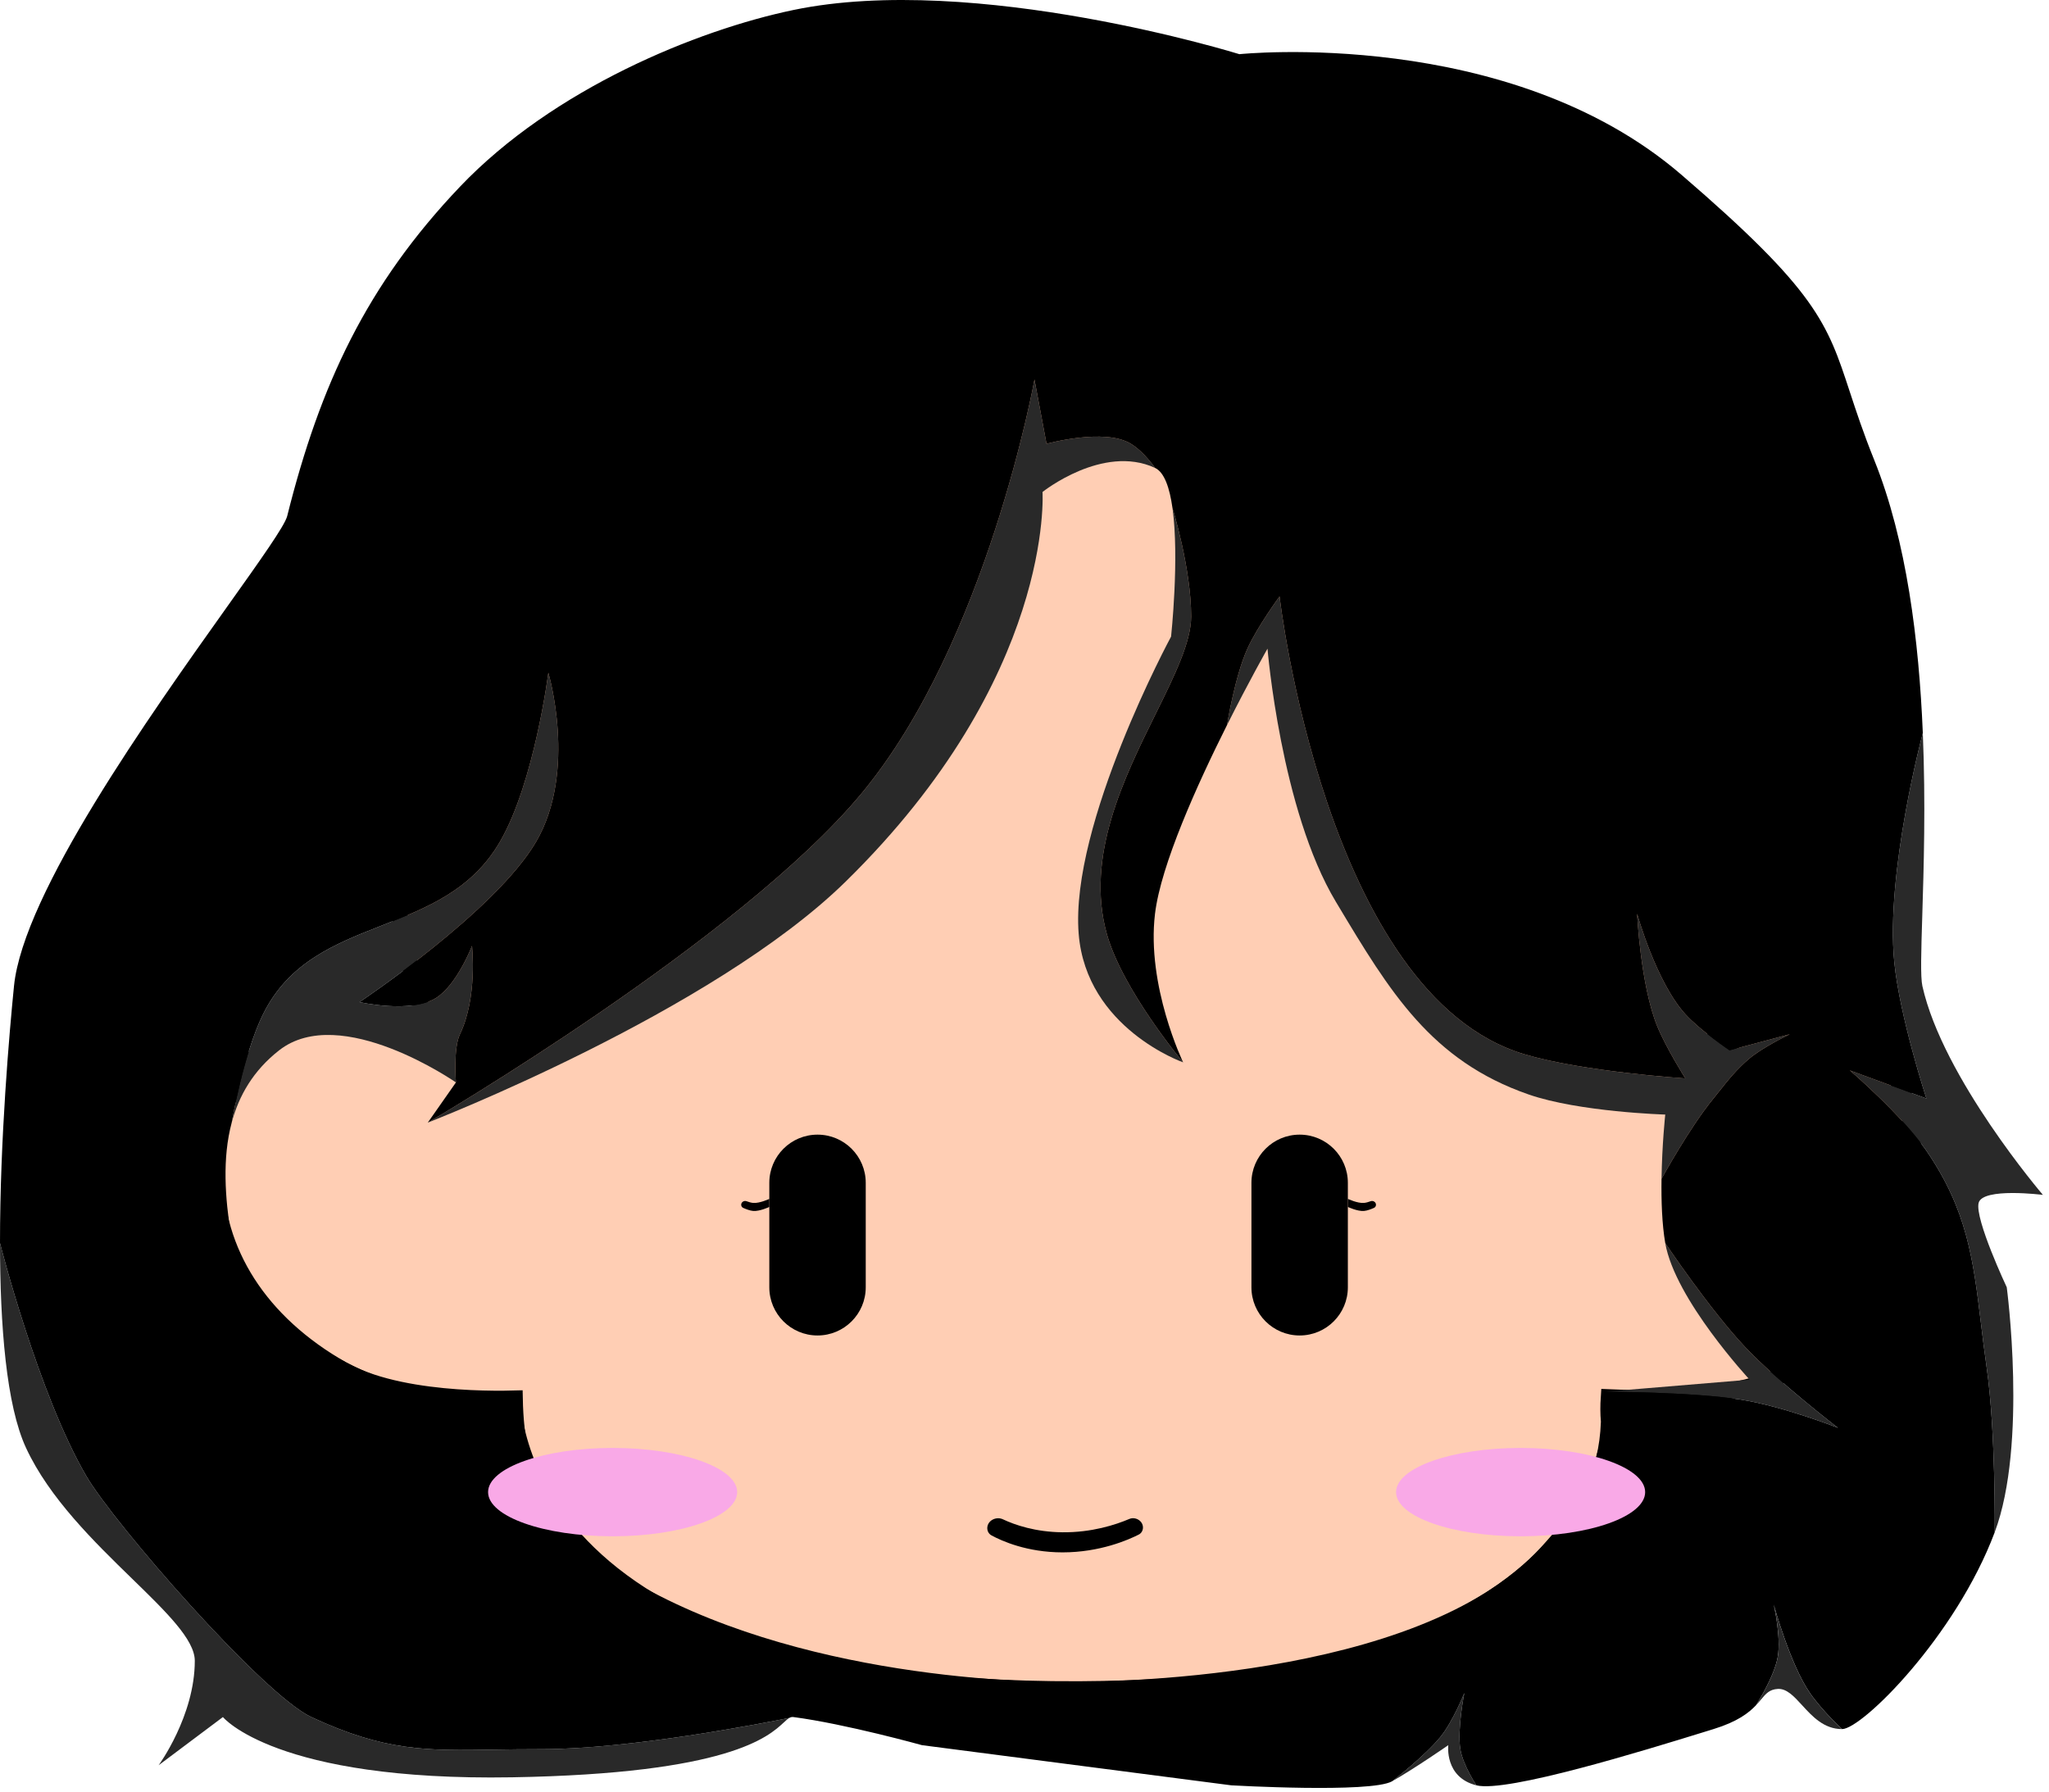
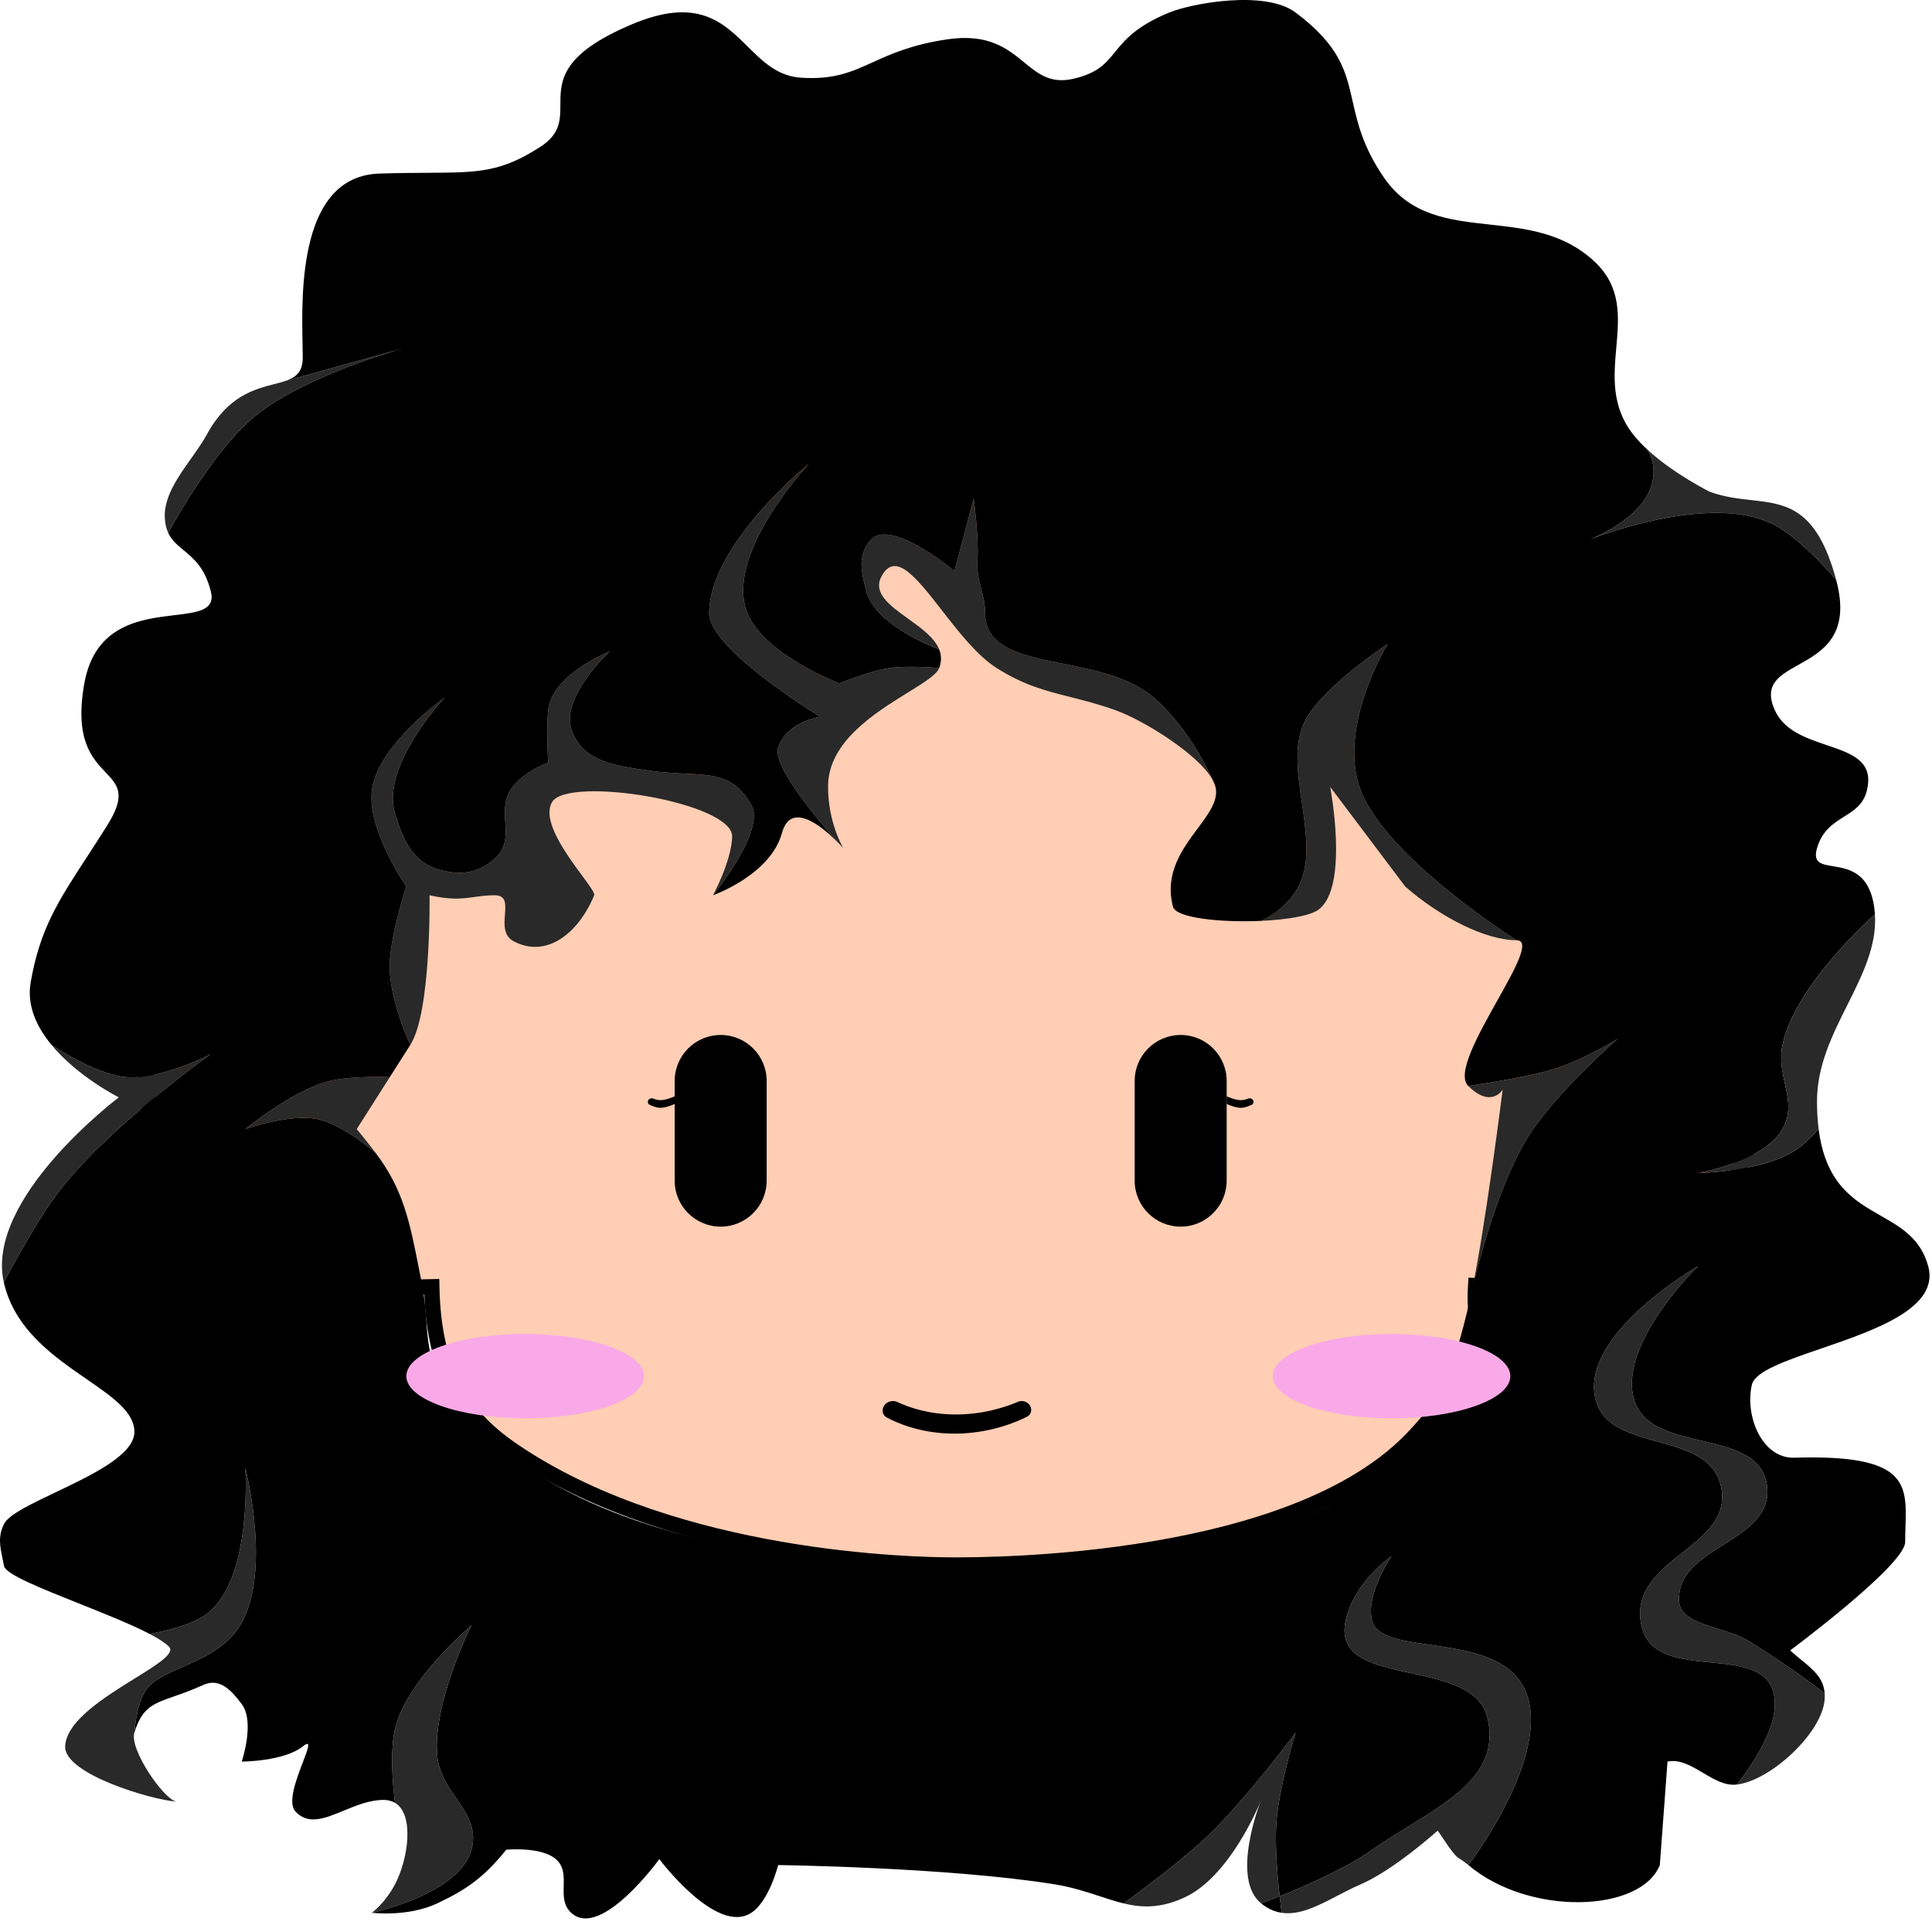
- <svg xmlns="http://www.w3.org/2000/svg" width="255" height="223" viewBox="0 0 255 223" fill="none">
-   <path d="M132.143 28.383C166.151 28.383 190.538 42.923 203.343 62.546L204.117 63.752C219.458 88.083 217.981 111.337 212.933 131.029C213.81 130.546 214.91 129.978 216.137 129.433C219.127 128.103 223.095 126.795 226.412 127.399L226.838 127.482C231.188 128.396 234.235 130.933 236.044 134.354C237.779 137.635 238.354 141.683 237.954 145.84L237.862 146.673C237.198 151.9 235.928 156.792 233.387 161.023C230.915 165.14 227.272 168.582 221.932 171.107L221.409 171.349C217.443 173.144 211.851 173.759 207.358 173.946C205.09 174.041 203.064 174.027 201.604 173.989C201.056 173.975 200.588 173.957 200.216 173.94C200.146 174.984 200.148 175.969 200.23 176.895L200.235 176.957L200.233 177.019C199.991 183.696 197.422 187.763 193.291 192.425L192.445 193.365C184.59 201.98 170.58 206.192 158.163 208.282C145.684 210.383 134.53 210.383 132.143 210.383C129.738 210.383 120.634 210.258 109.491 208.322C98.711 206.449 85.936 202.866 75.472 195.991L74.467 195.315C71.034 192.956 68.406 190.214 66.65 186.608C65.009 183.239 64.162 179.182 64.062 174.094C63.69 174.104 63.229 174.116 62.694 174.12C61.208 174.132 59.146 174.102 56.844 173.938C52.427 173.621 46.963 172.797 43.009 170.696L42.631 170.489C32.306 164.637 26.742 155.806 26.742 145.892L26.756 145.02C26.896 140.657 28.09 136.292 30.579 132.925C33.263 129.295 37.406 126.892 43.124 126.892C47.682 126.892 51.351 128.908 53.845 130.87C54.051 131.032 54.249 131.195 54.44 131.356C51.513 122.995 49.023 114.63 49.032 105.004C49.042 93.666 52.51 80.678 62.557 63.888L63.144 62.935C69.356 53.135 80.158 44.624 92.424 38.511C105.095 32.196 119.442 28.383 132.143 28.383Z" fill="#FFCEB4" stroke="black" stroke-width="2" />
-   <path d="M24.242 206.744C24.242 213.6 19.742 219.744 19.742 219.744L27.742 213.744C27.742 213.744 34.242 221.744 63.742 221.244C90.69 220.787 95.651 216.177 97.546 214.416C97.824 214.158 98.035 213.961 98.241 213.847C95.151 214.477 78.457 217.767 67.242 217.744C65.165 217.74 63.291 217.771 61.554 217.799L61.553 217.799C53.087 217.938 47.923 218.022 38.742 213.744C32.742 210.948 14.242 189.744 10.742 183.744C4.753 173.477 8.12849e-05 154.744 8.12849e-05 154.744C0.009 165.02 0.781 174.94 3.242 180.244C6.144 186.498 11.741 191.946 16.427 196.508C20.716 200.683 24.242 204.116 24.242 206.744Z" fill="#292929" />
-   <path d="M173.242 221.744C175.902 220.251 180.242 217.244 180.242 217.244C180.242 217.244 179.742 221.244 183.742 222.244C183.742 222.244 182.071 219.756 181.742 217.744C181.334 215.239 182.242 210.744 182.242 210.744C182.242 210.744 180.801 214.341 179.242 216.244C177.285 218.635 173.242 221.744 173.242 221.744Z" fill="#292929" />
-   <path d="M34.742 130.744C42.391 124.762 56.742 134.744 56.742 134.744C56.742 134.744 56.394 130.503 57.242 128.744C59.456 124.158 58.742 117.744 58.742 117.744C58.742 117.744 56.868 122.619 54.242 124.244C51.083 126.199 44.742 124.744 44.742 124.744C44.742 124.744 61.683 113.46 66.742 104.744C71.863 95.922 68.242 83.744 68.242 83.744C68.242 83.744 66.505 97.357 62.242 104.744C58.746 110.804 53.102 113.018 47.512 115.212C41.712 117.488 35.969 119.741 32.742 126.244C30.303 131.161 28.835 139.744 28.835 139.744C29.737 136.365 31.533 133.255 34.742 130.744Z" fill="#292929" />
-   <path d="M105.242 109.744C131.242 84.244 129.742 61.244 129.742 61.244C129.742 61.244 137.242 55.244 143.742 58.244C143.742 58.244 142.407 56.266 140.742 55.244C137.473 53.237 130.242 55.244 130.242 55.244L128.742 47.244C128.742 47.244 122.855 79.906 107.242 98.744C92.063 117.06 53.242 139.744 53.242 139.744C53.242 139.744 88.602 126.064 105.242 109.744Z" fill="#292929" />
-   <path d="M134.242 116.244C135.191 128.027 147.242 132.244 147.242 132.244C147.242 132.244 139.693 123.244 137.742 116.244C135.06 106.621 139.869 96.879 143.83 88.855C146.186 84.081 148.242 79.915 148.242 76.744C148.242 70.712 145.917 63.244 145.917 63.244C146.791 69.504 145.742 79.244 145.742 79.244C145.742 79.244 133.143 102.578 134.242 116.244Z" fill="#292929" />
-   <path d="M190.242 136.244C196.558 138.433 207.242 138.744 207.242 138.744C207.242 138.744 206.842 142.454 206.779 146.744C206.779 146.744 210.285 140.332 213.242 136.744C213.464 136.475 213.701 136.175 213.955 135.853C214.932 134.615 216.157 133.062 217.742 131.744C219.48 130.3 222.742 128.744 222.742 128.744L215.242 130.744C215.242 130.744 211.609 128.298 209.742 126.244C206.1 122.238 203.742 113.744 203.742 113.744C203.742 113.744 204.152 122.599 206.242 127.744C207.328 130.415 209.742 134.244 209.742 134.244C209.742 134.244 197.063 133.422 189.742 131.244C164.96 123.873 159.242 74.244 159.242 74.244C159.242 74.244 156.47 78.028 155.242 80.744C153.661 84.243 152.71 90.244 152.71 90.244C155.448 84.784 157.742 80.744 157.742 80.744C157.742 80.744 159.4 100.83 166.242 112.244L166.448 112.587C172.955 123.445 178.104 132.037 190.242 136.244Z" fill="#292929" />
-   <path d="M248.242 190.744C252.356 179.774 249.742 160.244 249.742 160.244C249.742 160.244 245.742 151.744 246.242 149.744C246.731 147.789 254.242 148.744 254.242 148.744C254.242 148.744 241.785 134.187 239.242 122.744C238.993 121.621 239.09 118.463 239.229 113.986C239.41 108.129 239.661 100.014 239.296 91.244C239.296 91.244 234.654 108.581 235.742 119.744C236.405 126.532 239.742 136.744 239.742 136.744L230.213 133.244C230.213 133.244 236.693 138.795 239.742 143.244C244.823 150.657 245.568 156.798 246.534 164.756L246.534 164.757C246.744 166.489 246.964 168.308 247.242 170.244C248.382 178.178 248.242 190.744 248.242 190.744Z" fill="#292929" />
-   <path d="M217.742 171.744L199.742 173.244C199.742 173.244 210.74 173.268 216.742 174.244C222.073 175.111 228.742 177.744 228.742 177.744C228.742 177.744 221.338 172.062 217.242 167.744C212.834 163.097 207.242 154.744 207.242 154.744C208.45 161.748 217.742 171.744 217.742 171.744Z" fill="#292929" />
-   <path fill-rule="evenodd" clip-rule="evenodd" d="M173.242 221.744C170.583 223.237 153.242 222.244 153.242 222.244L114.742 217.244C114.742 217.244 105.233 214.596 98.742 213.744C98.56 213.72 98.402 213.758 98.241 213.847C95.151 214.477 78.457 217.767 67.242 217.744C65.165 217.74 63.291 217.771 61.554 217.799L61.553 217.799C53.087 217.938 47.923 218.022 38.742 213.744C32.742 210.948 14.242 189.744 10.742 183.744C4.753 173.477 8.12849e-05 154.744 8.12849e-05 154.744C-0.011 141.812 1.185 128.316 1.742 122.744C2.898 111.187 18.623 89.084 28.286 75.502C32.419 69.693 35.443 65.442 35.742 64.244C39.828 47.897 45.624 35.448 57.242 23.244C68.861 11.04 86.742 3.744 98.742 1.244C121.38 -3.473 154.242 6.744 154.242 6.744C154.242 6.744 187.742 3.244 209.242 21.744C226.101 36.251 227.396 40.198 230.213 48.783C230.989 51.146 231.88 53.861 233.242 57.244C237.306 67.334 238.821 79.842 239.296 91.244C239.296 91.244 234.654 108.581 235.742 119.744C236.405 126.532 239.742 136.744 239.742 136.744L230.213 133.244C230.213 133.244 236.693 138.795 239.742 143.244C244.823 150.657 245.568 156.798 246.534 164.756L246.534 164.757C246.744 166.489 246.964 168.308 247.242 170.244C248.382 178.178 248.242 190.744 248.242 190.744C243.394 203.672 231.742 215.244 229.242 215.244C229.242 215.244 226.807 213.007 225.242 210.744C222.781 207.185 220.742 199.744 220.742 199.744C220.742 199.744 221.675 203.735 221.242 206.244C220.803 208.791 218.531 212.28 218.531 212.28C217.645 213.216 216.243 214.321 213.242 215.244L212.734 215.401L212.05 215.612C204.68 217.888 187.52 223.188 183.742 222.244C183.742 222.244 182.071 219.756 181.742 217.744C181.334 215.239 182.242 210.744 182.242 210.744C182.242 210.744 180.801 214.341 179.242 216.244C177.285 218.635 173.242 221.744 173.242 221.744ZM53.242 139.744L56.742 134.744C56.742 134.744 56.394 130.503 57.242 128.744C59.456 124.158 58.742 117.744 58.742 117.744C58.742 117.744 56.868 122.619 54.242 124.244C51.083 126.199 44.742 124.744 44.742 124.744C44.742 124.744 61.683 113.46 66.742 104.744C71.863 95.922 68.242 83.744 68.242 83.744C68.242 83.744 66.505 97.357 62.242 104.744C58.746 110.804 53.102 113.018 47.512 115.212C41.712 117.488 35.969 119.741 32.742 126.244C30.303 131.161 28.835 139.744 28.835 139.744C27.647 144.198 28.012 149.117 28.742 153.744C30.242 163.244 42.867 170.208 48.242 171.744C55.242 173.744 64.742 173.244 64.742 173.244C64.742 173.244 62.742 210.744 137.742 209.244C203.729 207.924 199.742 173.244 199.742 173.244C199.742 173.244 210.74 173.268 216.742 174.244C222.073 175.111 228.742 177.744 228.742 177.744C228.742 177.744 221.338 172.062 217.242 167.744C212.834 163.097 207.242 154.744 207.242 154.744C206.832 152.367 206.739 149.441 206.779 146.744C206.779 146.744 210.285 140.332 213.242 136.744C213.464 136.475 213.701 136.175 213.955 135.853C214.932 134.615 216.157 133.062 217.742 131.744C219.48 130.3 222.742 128.744 222.742 128.744L215.242 130.744C215.242 130.744 211.609 128.298 209.742 126.244C206.1 122.238 203.742 113.744 203.742 113.744C203.742 113.744 204.152 122.599 206.242 127.744C207.328 130.415 209.742 134.244 209.742 134.244C209.742 134.244 197.063 133.422 189.742 131.244C164.96 123.873 159.242 74.244 159.242 74.244C159.242 74.244 156.47 78.028 155.242 80.744C153.661 84.243 152.71 90.244 152.71 90.244C149 97.644 144.475 107.651 143.742 113.744C142.661 122.738 147.242 132.244 147.242 132.244C147.242 132.244 139.693 123.244 137.742 116.244C135.06 106.621 139.869 96.879 143.83 88.855C146.186 84.081 148.242 79.915 148.242 76.744C148.242 70.712 145.917 63.244 145.917 63.244C145.566 60.732 144.905 58.781 143.742 58.244C143.742 58.244 142.407 56.266 140.742 55.244C137.473 53.237 130.242 55.244 130.242 55.244L128.742 47.244C128.742 47.244 122.855 79.906 107.242 98.744C92.063 117.06 53.242 139.744 53.242 139.744Z" fill="black" />
-   <path d="M219.164 211.557C219.776 210.827 220.212 210.306 221.242 210.244C222.358 210.177 223.262 211.165 224.281 212.28C225.547 213.664 226.992 215.244 229.242 215.244C229.242 215.244 226.807 213.007 225.242 210.744C222.781 207.185 220.742 199.744 220.742 199.744C220.742 199.744 221.675 203.735 221.242 206.244C220.803 208.791 218.531 212.28 218.531 212.28C218.773 212.024 218.977 211.781 219.164 211.557Z" fill="#292929" />
-   <path d="M95.742 147.244C95.742 143.93 98.429 141.244 101.742 141.244C105.056 141.244 107.742 143.93 107.742 147.244V149.244V150.244V160.244C107.742 163.558 105.056 166.244 101.742 166.244C98.429 166.244 95.742 163.558 95.742 160.244V150.244V149.244V147.244Z" fill="black" />
-   <path d="M155.742 147.244C155.742 143.931 158.429 141.244 161.742 141.244C165.056 141.244 167.742 143.931 167.742 147.244V160.244C167.742 163.558 165.056 166.244 161.742 166.244C158.429 166.244 155.742 163.558 155.742 160.244V147.244Z" fill="black" />
-   <path d="M91.742 185.744C91.742 188.782 84.803 191.244 76.242 191.244C67.682 191.244 60.742 188.782 60.742 185.744C60.742 182.707 67.682 180.244 76.242 180.244C84.803 180.244 91.742 182.707 91.742 185.744Z" fill="#F9A9E7" />
-   <path d="M204.742 185.744C204.742 188.782 197.803 191.244 189.242 191.244C180.682 191.244 173.742 188.782 173.742 185.744C173.742 182.707 180.682 180.244 189.242 180.244C197.803 180.244 204.742 182.707 204.742 185.744Z" fill="#F9A9E7" />
-   <path d="M122.89 190.007C123.054 189.186 124.049 188.769 124.806 189.125C126.311 189.832 128.856 190.713 132.242 190.744C135.853 190.777 138.802 189.825 140.54 189.087C141.304 188.762 142.242 189.316 142.242 190.147C142.242 190.518 142.05 190.86 141.72 191.028C140.435 191.683 136.884 193.244 132.242 193.244C127.822 193.244 124.675 191.829 123.388 191.128C122.987 190.91 122.8 190.454 122.89 190.007Z" fill="black" />
-   <path d="M95.742 149.244C95.742 149.244 94.545 149.806 93.742 149.744C93.484 149.724 93.178 149.633 92.91 149.533C92.598 149.418 92.242 149.639 92.242 149.972C92.242 150.139 92.336 150.292 92.488 150.36C92.795 150.498 93.329 150.712 93.742 150.744C94.545 150.806 95.742 150.244 95.742 150.244V149.244Z" fill="black" />
-   <path d="M169.742 149.744C168.94 149.806 167.742 149.244 167.742 149.244V150.244C167.742 150.244 168.94 150.806 169.742 150.744C170.156 150.712 170.69 150.498 170.997 150.36C171.149 150.292 171.242 150.139 171.242 149.972C171.242 149.639 170.887 149.418 170.575 149.533C170.307 149.633 170.001 149.724 169.742 149.744Z" fill="black" />
+ <svg xmlns="http://www.w3.org/2000/svg" width="252" height="251" viewBox="0 0 252 251" fill="none">
+   <path d="M124.4 22.139C158.408 22.139 182.796 36.679 195.601 56.302L196.375 57.508C211.716 81.839 210.238 105.093 205.19 124.785C206.068 124.302 207.168 123.734 208.395 123.188C211.384 121.859 215.353 120.551 218.67 121.155L219.096 121.238C223.446 122.152 226.493 124.689 228.302 128.11C230.036 131.391 230.612 135.439 230.212 139.596L230.119 140.429C229.455 145.656 228.185 150.548 225.645 154.779C223.173 158.896 219.529 162.338 214.189 164.863L213.667 165.104C209.701 166.899 204.108 167.515 199.615 167.702C197.348 167.796 195.321 167.783 193.861 167.745C193.314 167.731 192.846 167.713 192.474 167.696C192.404 168.74 192.405 169.724 192.487 170.65L192.492 170.713L192.49 170.774C192.249 177.452 189.679 181.519 185.549 186.181L184.702 187.121C176.847 195.736 162.837 199.948 150.421 202.038C137.941 204.139 126.788 204.139 124.4 204.139C121.996 204.139 112.892 204.014 101.749 202.078C90.969 200.205 78.194 196.622 67.73 189.747L66.725 189.071C63.292 186.711 60.663 183.97 58.907 180.364C57.266 176.995 56.419 172.938 56.319 167.85C55.948 167.86 55.486 167.872 54.951 167.876C53.465 167.888 51.404 167.858 49.102 167.693C44.685 167.377 39.22 166.553 35.267 164.452L34.889 164.245C24.564 158.393 19 149.562 19 139.647L19.014 138.775C19.153 134.412 20.348 130.048 22.837 126.681C25.52 123.051 29.663 120.647 35.382 120.647C39.939 120.647 43.608 122.664 46.102 124.626C46.309 124.788 46.506 124.951 46.697 125.112C43.771 116.751 41.281 108.386 41.289 98.76C41.299 87.422 44.767 74.434 54.815 57.644L55.401 56.691C61.614 46.891 72.416 38.38 84.682 32.267C97.352 25.952 111.7 22.139 124.4 22.139Z" fill="#FFCEB4" stroke="black" stroke-width="2" />
+   <path d="M110 110.638C110 110.638 107.957 107.282 108.011 102.479C108.076 96.733 114.132 92.985 118.409 90.338C120.501 89.043 122.168 88.012 122.5 87.138C122.5 87.138 118.511 86.769 116 87.138C113.372 87.525 109.5 89.139 109.5 89.139C109.5 89.139 99.75 85.444 97.5 80C94.356 72.393 105.5 60.5 105.5 60.5C105.5 60.5 92.5 71 92.5 80C92.5 84.705 107 93.5 107 93.5C107 93.5 102.634 94.099 101.5 97.5C100.633 100.102 107.664 108.074 109.545 110.143C109.832 110.445 110 110.638 110 110.638Z" fill="#292929" />
+   <path d="M127 65L124.5 74.5C124.5 74.5 116.08 67.41 113.5 70.5C111.834 72.496 112.336 74.625 113 77.139C114.212 81.724 122.5 84.705 122.5 84.705C121.874 83.156 120.121 81.898 118.431 80.686C116.047 78.976 113.79 77.357 115 75.138C116.802 71.835 119.564 75.383 122.857 79.612C125.045 82.424 127.469 85.537 130 87.138C133.564 89.393 136.398 90.109 139.608 90.919C141.393 91.369 143.293 91.849 145.5 92.638C149.195 93.96 156.303 98.386 158.154 101.687C157.258 99.732 154.641 94.574 150.5 91C147.414 88.336 142.862 87.419 138.698 86.581C133.269 85.488 128.5 84.528 128.5 80C128.5 78.801 128.247 77.823 127.993 76.84C127.694 75.688 127.395 74.528 127.5 73C127.695 70.169 127 65 127 65Z" fill="#292929" />
+   <path d="M183.291 115.638C187.903 119.674 193.791 122.638 197.791 122.638C197.791 122.638 180.956 112.015 177.5 103.138C174.305 94.932 181 84 181 84C181 84 173.166 89.14 170.5 93.5C168.624 96.568 169.219 100.655 169.814 104.749C170.287 107.998 170.76 111.25 170 114C168.802 118.337 164.5 120.116 164.5 120.116C167.843 119.965 170.894 119.468 172 118.638C176 115.638 173.5 102.638 173.5 102.638L183.291 115.638Z" fill="#292929" />
+   <path d="M51.529 245.776C50.248 248.222 48.5 249.5 48.5 249.5C48.5 249.5 59.937 247.077 61.5 241.276C62.237 238.54 60.921 236.624 59.525 234.59C58.407 232.962 57.238 231.259 57.029 229C56.398 222.164 61.5 212 61.5 212C61.5 212 53.021 219.118 51.529 225.5C50.67 229.174 51.529 235.161 51.529 235.161C54.08 236.701 53.247 242.497 51.529 245.776Z" fill="#292929" />
+   <path d="M8.5 227.776C8.33 231.392 19.737 234.761 23 235C21.374 234.706 16.851 228.21 17.529 226C17.529 226 17.767 222.35 19 220.5C19.897 219.154 21.756 218.335 23.824 217.425C26.366 216.306 29.224 215.047 31 212.5C35.696 205.766 32 191.5 32 191.5C32 191.5 32.979 205.916 27 210.5C24.617 212.327 19.5 213.116 19.5 213.116C20.634 213.708 21.522 214.269 22.029 214.776C22.891 215.638 20.548 217.091 17.581 218.931C13.663 221.36 8.656 224.465 8.5 227.776Z" fill="#292929" />
+   <path d="M154.5 247.5C160.425 244.774 164.248 235.408 164.488 234.806C164.247 235.417 160.526 245.072 164.5 248.276C164.5 248.276 165.45 247.935 166.91 247.353C166.627 244.828 166.252 240.588 166.5 237.5C166.868 232.919 169 226 169 226C169 226 162.522 234.731 157.5 239.5C153.529 243.271 146.561 248.276 146.561 248.276C148.989 248.863 151.388 248.932 154.5 247.5Z" fill="#292929" />
+   <path d="M177.5 245.776C181.884 243.881 187.529 238.776 187.529 238.776C189.688 242.015 189.882 242.136 190.49 242.515C190.726 242.663 191.026 242.85 191.529 243.276C191.529 243.276 201.127 230.783 199.5 222.276C198.348 216.249 191.936 215.325 186.566 214.551C182.839 214.014 179.615 213.549 179 211.5C177.981 208.104 181.5 203 181.5 203C181.5 203 176.577 206.282 175.5 211.5C174.535 216.177 179.151 217.181 184.034 218.242C188.441 219.2 193.065 220.205 194 224C195.693 230.87 189.867 234.452 183.751 238.212C182.143 239.2 180.516 240.2 179 241.276C175.504 243.756 170.037 246.107 166.91 247.353C167.057 248.654 167.178 249.5 167.178 249.5C169.501 249.847 171.91 248.593 174.461 247.266C175.451 246.751 176.463 246.224 177.5 245.776Z" fill="#292929" />
+   <path d="M226.529 232.776C230.926 232.264 237.698 226.055 238 221.638C238.018 221.37 238.018 221.117 238 220.877C238 220.877 233.61 217.421 228 214C226.972 213.373 225.585 212.937 224.209 212.504C221.684 211.71 219.196 210.927 219.029 209C218.711 205.332 221.749 203.417 224.782 201.505C227.823 199.588 230.858 197.675 230.5 194C230.094 189.834 226.054 188.887 221.942 187.923C217.914 186.979 213.817 186.018 213 182C211.531 174.774 221.5 165.138 221.5 165.138C221.5 165.138 206.629 173.677 208 182C208.651 185.949 212.409 186.988 216.191 188.035C219.938 189.071 223.709 190.114 224.5 194C225.291 197.885 222.407 200.175 219.453 202.52C216.469 204.889 213.413 207.315 214 211.5C214.633 216.019 218.955 216.44 223.145 216.848C227.384 217.26 231.487 217.66 231.5 222.276C231.512 226.813 226.529 232.776 226.529 232.776Z" fill="#292929" />
+   <path d="M53.529 136.276C56.263 131.98 56.029 116.776 56.029 116.776C58.865 117.421 60.354 117.214 61.901 116.999C62.698 116.889 63.51 116.776 64.529 116.776C66.049 116.776 65.962 117.943 65.861 119.284C65.763 120.589 65.652 122.058 67 122.776C71.319 125.076 75.5 121.66 77.5 116.776C77.612 116.502 76.898 115.533 75.935 114.225C73.862 111.41 70.635 107.028 72 104.638C74 101.138 95.63 104.638 95.5 109.138C95.407 112.342 93 116.776 93 116.776C93 116.776 99.911 108.362 98 105C95.855 101.227 93.36 101.106 89.419 100.915C87.988 100.845 86.365 100.767 84.5 100.5L84.458 100.494C80.061 99.866 75.78 99.254 74.5 95C73.242 90.819 79.5 85 79.5 85C79.5 85 72.014 87.906 71.5 92.638C71.245 94.987 71.5 99.5 71.5 99.5C71.5 99.5 68.815 100.353 67 102.479C65.71 103.991 65.811 105.633 65.909 107.234C66.013 108.939 66.115 110.598 64.529 112C62.426 113.859 60.217 114.206 57.5 113.5C53.87 112.557 52.566 109.596 51.5 106C49.686 99.879 58 91 58 91C58 91 49.21 97.161 48.5 103.138C47.888 108.29 53 115.638 53 115.638C53 115.638 51.03 121.529 50.841 125.5C50.616 130.24 53.529 136.276 53.529 136.276Z" fill="#292929" />
+   <path d="M49 150.389C48.245 149.391 47.425 148.362 46.529 147.276L50.841 140.5C50.841 140.5 45.983 140.28 43 141C38.192 142.161 32 147.276 32 147.276C32 147.276 37.843 145.202 41.5 146C44.816 146.724 49 150.389 49 150.389Z" fill="#292929" />
+   <path fill-rule="evenodd" clip-rule="evenodd" d="M109.545 110.143C109.833 110.46 110 110.638 110 110.638C110 110.638 109.832 110.445 109.545 110.143ZM158.154 101.687C158.383 102.188 158.5 102.479 158.5 102.479C158.424 102.225 158.307 101.96 158.154 101.687Z" fill="black" />
+   <path d="M191.5 141.638C194.5 144.638 196 142.138 196 142.138C196 142.138 193.738 160.082 192.029 168.138C192.029 168.138 194.956 155.051 199.5 148C203.093 142.424 211 135.5 211 135.5C211 135.5 206.522 138.269 202.5 139.5C198.864 140.613 191.5 141.638 191.5 141.638Z" fill="#292929" />
+   <path d="M15.5 143.139C15.5 143.139 -2 156.276 0.5 167.276C0.5 167.276 4.207 160.136 7.242 156C13.581 147.363 27.5 137.5 27.5 137.5C27.5 137.5 20.938 140.865 16.5 140.5C12.347 140.159 6.702 136.276 6.702 136.276C10.14 140.453 15.5 143.139 15.5 143.139Z" fill="#292929" />
+   <path d="M24.926 59.805C23.159 62.3 21.319 64.898 21.5 67.639C21.55 68.394 21.706 68.995 21.94 69.5C21.94 69.5 27.454 59.213 33 54.5C38.966 49.43 50.66 45.977 52.695 45.402L37.094 49.735L37.088 49.737C36.682 49.868 36.237 49.983 35.763 50.105C33.173 50.772 29.712 51.664 27 56.639C26.434 57.677 25.687 58.732 24.926 59.805Z" fill="#292929" />
+   <path d="M228.402 65.227C226.678 65.034 224.864 64.831 223 64.138C223 64.138 218.347 61.835 214.915 58.684C215.523 59.727 215.936 61.167 215.5 63C214.508 67.17 208.981 69.698 207.414 70.338C209.979 69.36 223.836 64.409 231.5 68.5C235.194 70.472 239.5 75.638 239.5 75.638C236.955 66.184 232.999 65.742 228.402 65.227Z" fill="#292929" />
+   <path fill-rule="evenodd" clip-rule="evenodd" d="M70.5 19.139C65.321 22.488 62.416 22.504 55.746 22.541C53.969 22.551 51.925 22.562 49.5 22.639C39.011 22.968 39.321 38.011 39.463 44.864C39.477 45.543 39.489 46.142 39.489 46.639C39.489 48.593 38.541 49.268 37.094 49.735L52.695 45.402C50.66 45.977 38.966 49.43 33 54.5C27.454 59.213 21.94 69.5 21.94 69.5C22.395 70.483 23.14 71.099 23.957 71.773C25.255 72.846 26.732 74.065 27.5 77.139C28.116 79.603 25.835 79.874 22.771 80.239C18.375 80.762 12.368 81.477 11 89.139C9.695 96.448 12.004 98.879 13.761 100.729C15.369 102.421 16.514 103.626 14 107.639C13.028 109.189 12.125 110.577 11.288 111.862C7.593 117.533 5.199 121.209 4 128.139C3.474 131.175 4.791 133.955 6.702 136.276C6.702 136.276 12.347 140.159 16.5 140.5C20.938 140.865 27.5 137.5 27.5 137.5C27.5 137.5 13.581 147.363 7.242 156C4.207 160.136 0.5 167.276 0.5 167.276C1.893 173.407 7.023 176.943 11.291 179.885C14.682 182.223 17.529 184.185 17.529 186.776C17.529 189.759 12.012 192.386 7.242 194.657C4.017 196.193 1.134 197.566 0.529 198.776C-0.28 200.394 -0.007 201.69 0.336 203.32C0.4 203.626 0.467 203.943 0.529 204.276C0.729 205.339 5.373 207.191 10.341 209.171C13.659 210.494 17.122 211.875 19.5 213.116C19.5 213.116 24.617 212.327 27 210.5C32.979 205.916 32 191.5 32 191.5C32 191.5 35.696 205.766 31 212.5C29.224 215.047 26.366 216.306 23.824 217.425C21.756 218.335 19.897 219.154 19 220.5C17.767 222.35 17.529 226 17.529 226C18.532 222.732 19.922 222.245 22.709 221.271C23.764 220.901 25.019 220.462 26.529 219.776C28.681 218.798 30.219 220.53 31.529 222.276C33.286 224.619 31.529 229.776 31.529 229.776C31.529 229.776 37.029 229.776 39.529 227.776C40.644 226.884 40.191 228.068 39.514 229.836C38.672 232.033 37.486 235.131 38.529 236.276C40.186 238.094 42.374 237.191 44.83 236.178C46.469 235.502 48.228 234.776 50.029 234.776C50.623 234.776 51.12 234.914 51.529 235.161C51.529 235.161 50.67 229.174 51.529 225.5C53.021 219.118 61.5 212 61.5 212C61.5 212 56.398 222.164 57.029 229C57.238 231.259 58.407 232.962 59.525 234.59C60.921 236.624 62.237 238.54 61.5 241.276C59.937 247.077 48.5 249.5 48.5 249.5C48.5 249.5 53.218 250.077 57.029 248.276C61.055 246.374 63.229 244.738 66.029 241.276C66.029 241.276 70.548 240.826 72.5 242.5C73.588 243.433 73.557 244.713 73.525 246.001C73.495 247.268 73.464 248.543 74.5 249.5C78.362 253.067 86 242.5 86 242.5C86 242.5 93.463 252.475 98 249.5C100.332 247.971 101.5 243.276 101.5 243.276C101.5 243.276 123.584 243.55 137.5 245.776C139.805 246.145 141.719 246.773 143.477 247.35C144.545 247.701 145.556 248.033 146.561 248.276C146.561 248.276 153.529 243.271 157.5 239.5C162.522 234.731 169 226 169 226C169 226 166.868 232.919 166.5 237.5C166.252 240.588 166.627 244.828 166.91 247.353C165.45 247.935 164.5 248.276 164.5 248.276C165.382 248.987 166.274 249.365 167.178 249.5C167.178 249.5 167.057 248.654 166.91 247.353C170.037 246.107 175.504 243.756 179 241.276C180.516 240.2 182.143 239.2 183.751 238.212C189.867 234.452 195.693 230.87 194 224C193.065 220.205 188.441 219.2 184.034 218.242C179.151 217.181 174.535 216.177 175.5 211.5C176.577 206.282 181.5 203 181.5 203C181.5 203 177.981 208.104 179 211.5C179.615 213.549 182.839 214.014 186.566 214.551C191.936 215.325 198.348 216.249 199.5 222.276C201.127 230.783 191.529 243.276 191.529 243.276C199.423 249.959 214 249.5 216.5 243.276L217.5 229.776C219.086 229.442 220.598 230.339 222.119 231.241C223.558 232.095 225.005 232.953 226.529 232.776C226.529 232.776 231.512 226.813 231.5 222.276C231.487 217.66 227.384 217.26 223.145 216.848C218.955 216.44 214.633 216.019 214 211.5C213.413 207.315 216.469 204.889 219.453 202.52C222.407 200.175 225.291 197.885 224.5 194C223.709 190.114 219.938 189.071 216.191 188.035C212.409 186.988 208.651 185.949 208 182C206.629 173.677 221.5 165.138 221.5 165.138C221.5 165.138 211.531 174.774 213 182C213.817 186.018 217.914 186.979 221.942 187.923C226.054 188.887 230.094 189.834 230.5 194C230.858 197.675 227.823 199.588 224.782 201.505C221.749 203.417 218.711 205.332 219.029 209C219.196 210.927 221.684 211.71 224.209 212.504C225.585 212.937 226.972 213.373 228 214C233.61 217.421 238 220.877 238 220.877C237.852 218.883 236.515 217.789 234.931 216.494C234.467 216.115 233.982 215.718 233.5 215.276C233.5 215.276 248.5 204.138 248.5 201.138C248.5 200.459 248.52 199.799 248.54 199.163C248.716 193.506 248.834 189.689 234.029 190.138C229.906 190.264 227.567 184.836 228.5 180.638C228.894 178.867 232.93 177.483 237.528 175.906C244.607 173.478 253.016 170.595 251.5 165.138C250.499 161.536 247.976 160.096 245.31 158.575C241.841 156.596 238.129 154.478 237.213 147.276C237.213 147.276 235.9 148.719 234.931 149.5C230.71 152.901 221.5 153 221.5 153C221.5 153 230.139 151.504 232.5 147.276C233.669 145.181 233.253 143.306 232.813 141.326C232.466 139.761 232.104 138.131 232.5 136.276C234.199 128.319 244.558 119.284 244.558 119.284C244.545 119.07 244.525 118.854 244.5 118.638C243.928 113.781 241.138 113.324 239.093 112.989C237.559 112.738 236.445 112.556 237 110.638C237.671 108.319 239.141 107.397 240.532 106.524C241.824 105.713 243.049 104.945 243.5 103.138C244.463 99.283 241.537 98.295 238.266 97.191C235.598 96.29 232.702 95.312 231.5 92.638C229.993 89.286 232.079 88.119 234.566 86.728C237.691 84.98 241.449 82.878 239.5 75.638C239.5 75.638 235.194 70.472 231.5 68.5C223.836 64.409 209.979 69.36 207.414 70.338C208.981 69.698 214.508 67.17 215.5 63C215.936 61.167 215.523 59.727 214.915 58.684C214.208 58.034 213.552 57.348 213 56.639C210.148 52.975 210.491 49.085 210.823 45.317C211.176 41.314 211.517 37.448 208 34.139C203.981 30.356 199.069 29.815 194.319 29.292C189.022 28.709 183.927 28.147 180.5 23.139C177.77 19.149 177.069 16.041 176.432 13.222C175.554 9.33 174.8 5.989 169 1.639C165 -1.361 155.389 0.449 152.5 1.639C148.178 3.418 146.7 5.234 145.436 6.785C144.215 8.285 143.195 9.539 140 10.276C137.034 10.96 135.422 9.639 133.595 8.141C131.418 6.357 128.937 4.323 123.5 5.139C118.883 5.831 116.184 7.057 113.829 8.126C111.084 9.373 108.806 10.408 104.5 10.139C101.44 9.947 99.507 8.037 97.521 6.072C94.314 2.901 90.965 -0.411 82.5 3.139C73.108 7.077 73.1 10.56 73.093 13.637C73.089 15.638 73.085 17.467 70.5 19.139ZM56.029 176C55.8 174.852 55.71 173.651 55.613 172.351C55.499 170.819 55.375 169.152 55 167.276C54.883 166.692 54.772 166.126 54.663 165.576C53.437 159.349 52.613 155.168 49 150.389C49 150.389 44.816 146.724 41.5 146C37.843 145.202 32 147.276 32 147.276C32 147.276 38.192 142.161 43 141C45.983 140.28 50.841 140.5 50.841 140.5L53.529 136.276C53.529 136.276 50.616 130.24 50.841 125.5C51.03 121.529 53 115.638 53 115.638C53 115.638 47.888 108.29 48.5 103.138C49.21 97.161 58 91 58 91C58 91 49.686 99.879 51.5 106C52.566 109.596 53.87 112.557 57.5 113.5C60.217 114.206 62.426 113.859 64.529 112C66.115 110.598 66.013 108.939 65.909 107.234C65.811 105.633 65.71 103.991 67 102.479C68.815 100.353 71.5 99.5 71.5 99.5C71.5 99.5 71.245 94.987 71.5 92.638C72.014 87.906 79.5 85 79.5 85C79.5 85 73.242 90.819 74.5 95C75.78 99.254 80.061 99.866 84.458 100.494L84.5 100.5C86.365 100.767 87.988 100.845 89.419 100.915C93.36 101.106 95.855 101.227 98 105C99.911 108.362 93 116.776 93 116.776C93 116.776 100.5 114.138 102 108.638C103.259 104.021 108.042 108.565 109.545 110.143C107.664 108.074 100.633 100.102 101.5 97.5C102.634 94.099 107 93.5 107 93.5C107 93.5 92.5 84.705 92.5 80C92.5 71 105.5 60.5 105.5 60.5C105.5 60.5 94.356 72.393 97.5 80C99.75 85.444 109.5 89.139 109.5 89.139C109.5 89.139 113.372 87.525 116 87.138C118.511 86.769 122.5 87.138 122.5 87.138C122.84 86.244 122.798 85.441 122.5 84.705C122.5 84.705 114.212 81.724 113 77.139C112.336 74.625 111.834 72.496 113.5 70.5C116.08 67.41 124.5 74.5 124.5 74.5L127 65C127 65 127.695 70.169 127.5 73C127.395 74.528 127.694 75.688 127.993 76.84C128.247 77.823 128.5 78.801 128.5 80C128.5 84.528 133.269 85.488 138.698 86.581C142.862 87.419 147.414 88.336 150.5 91C154.641 94.574 157.258 99.732 158.154 101.687C158.307 101.96 158.424 102.225 158.5 102.479C159.037 104.275 157.728 106.034 156.219 108.062C154.216 110.754 151.859 113.92 153 118.276C153.387 119.753 159.297 120.352 164.5 120.116C164.5 120.116 168.802 118.337 170 114C170.76 111.25 170.287 107.998 169.814 104.749C169.219 100.655 168.624 96.568 170.5 93.5C173.166 89.14 181 84 181 84C181 84 174.305 94.932 177.5 103.138C180.956 112.015 197.791 122.638 197.791 122.638C199.712 122.638 197.644 126.331 195.308 130.5C192.781 135.011 189.941 140.08 191.5 141.638C191.5 141.638 198.864 140.613 202.5 139.5C206.522 138.269 211 135.5 211 135.5C211 135.5 203.093 142.424 199.5 148C194.956 155.051 192.029 168.138 192.029 168.138C188.26 185.911 183.431 189.386 180.974 191.154C180.804 191.276 180.646 191.39 180.5 191.5C180.5 191.5 170 204.276 125.5 204.276C62 204.276 56.029 176 56.029 176Z" fill="black" />
+   <path d="M237 143.638C237 138.993 239.023 134.953 240.979 131.047C242.93 127.149 244.816 123.385 244.558 119.284C244.558 119.284 234.199 128.319 232.5 136.276C232.104 138.131 232.466 139.761 232.813 141.326C233.253 143.306 233.669 145.181 232.5 147.276C230.139 151.504 221.5 153 221.5 153C221.5 153 230.71 152.901 234.931 149.5C235.9 148.719 237.213 147.276 237.213 147.276C237.075 146.186 237 144.979 237 143.638Z" fill="#292929" />
+   <path d="M88 141C88 137.686 90.686 135 94 135C97.314 135 100 137.686 100 141V143V144V154C100 157.314 97.314 160 94 160C90.686 160 88 157.314 88 154V144V143V141Z" fill="black" />
+   <path d="M148 141C148 137.686 150.686 135 154 135C157.314 135 160 137.686 160 141V154C160 157.314 157.314 160 154 160C150.686 160 148 157.314 148 154V141Z" fill="black" />
+   <path d="M84 179.5C84 182.538 77.06 185 68.5 185C59.94 185 53 182.538 53 179.5C53 176.462 59.94 174 68.5 174C77.06 174 84 176.462 84 179.5Z" fill="#F9A9E7" />
+   <path d="M197 179.5C197 182.538 190.06 185 181.5 185C172.94 185 166 182.538 166 179.5C166 176.462 172.94 174 181.5 174C190.06 174 197 176.462 197 179.5Z" fill="#F9A9E7" />
+   <path d="M115.147 183.763C115.312 182.942 116.307 182.525 117.064 182.881C118.569 183.588 121.114 184.469 124.5 184.5C128.11 184.533 131.06 183.581 132.798 182.842C133.562 182.518 134.5 183.072 134.5 183.903C134.5 184.274 134.308 184.616 133.977 184.784C132.692 185.439 129.142 187 124.5 187C120.08 187 116.933 185.584 115.646 184.884C115.245 184.666 115.058 184.21 115.147 183.763Z" fill="black" />
+   <path d="M88 143C88 143 86.803 143.562 86 143.5C85.741 143.48 85.435 143.389 85.167 143.289C84.855 143.174 84.5 143.395 84.5 143.728C84.5 143.895 84.593 144.048 84.746 144.116C85.052 144.254 85.587 144.468 86 144.5C86.803 144.562 88 144 88 144V143Z" fill="black" />
+   <path d="M162 143.5C161.197 143.562 160 143 160 143V144C160 144 161.197 144.562 162 144.5C162.413 144.468 162.948 144.254 163.254 144.116C163.407 144.048 163.5 143.895 163.5 143.728C163.5 143.395 163.145 143.174 162.833 143.289C162.565 143.389 162.259 143.48 162 143.5Z" fill="black" />
</svg>
